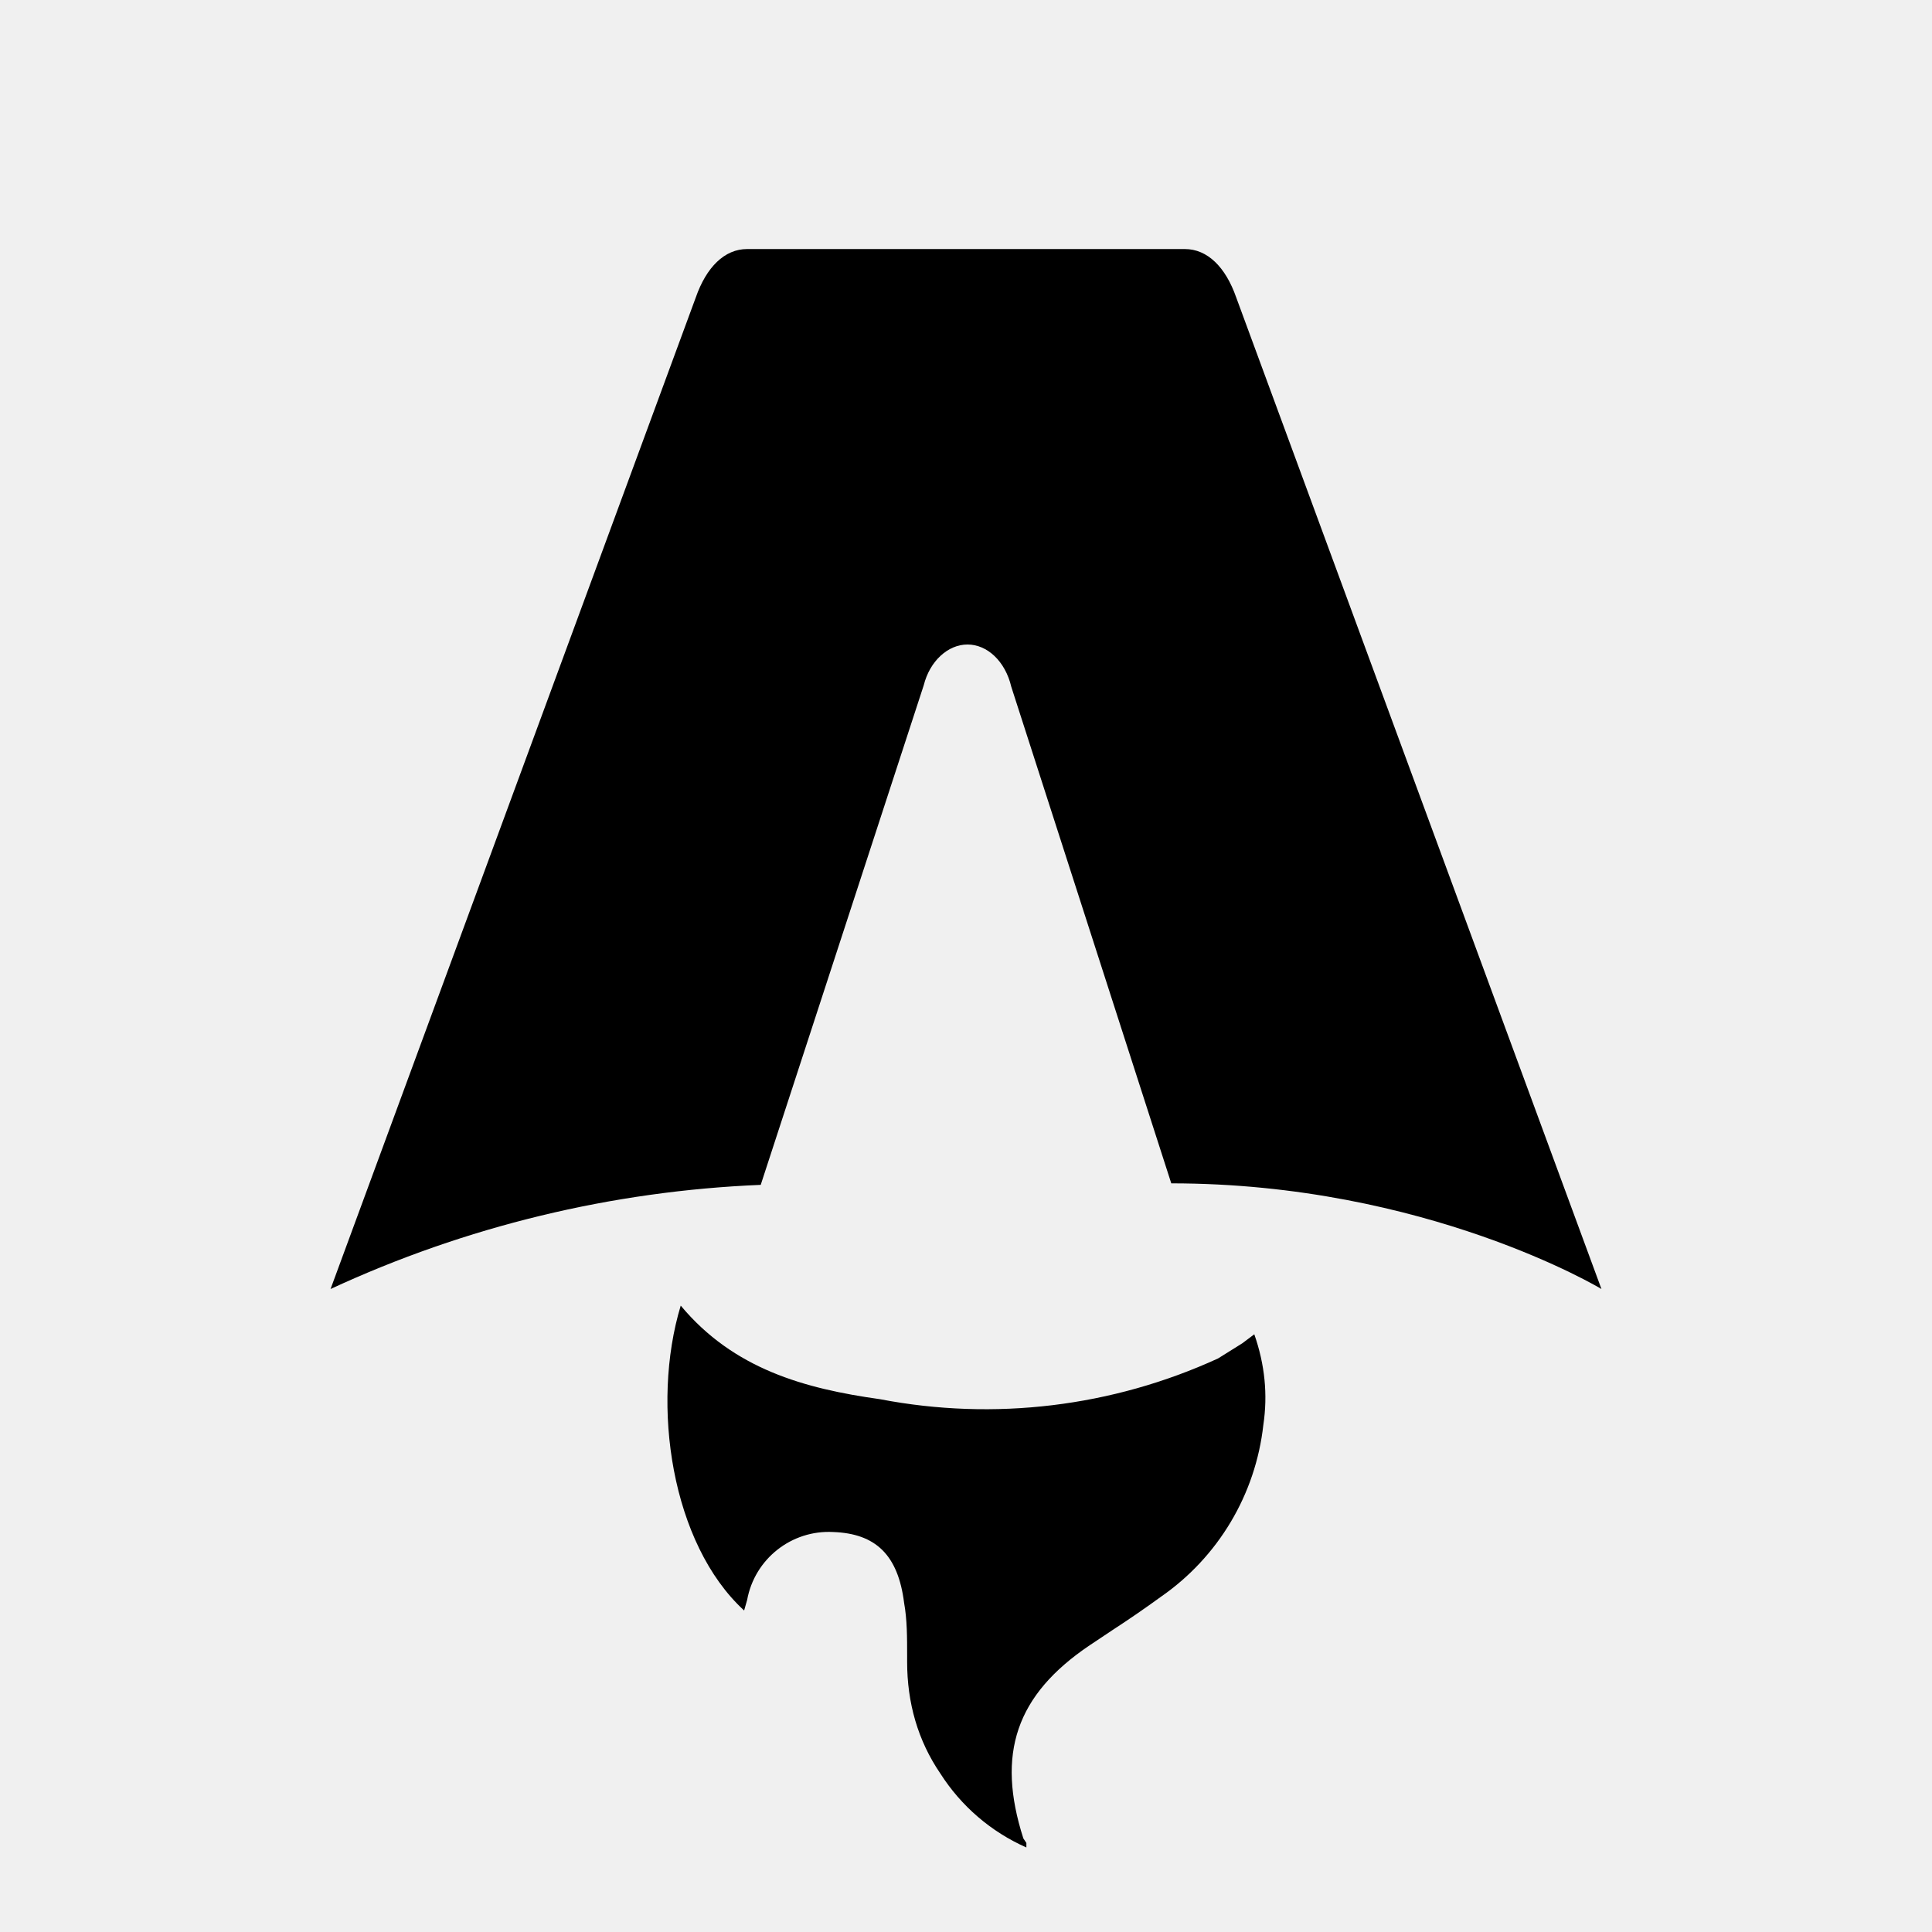
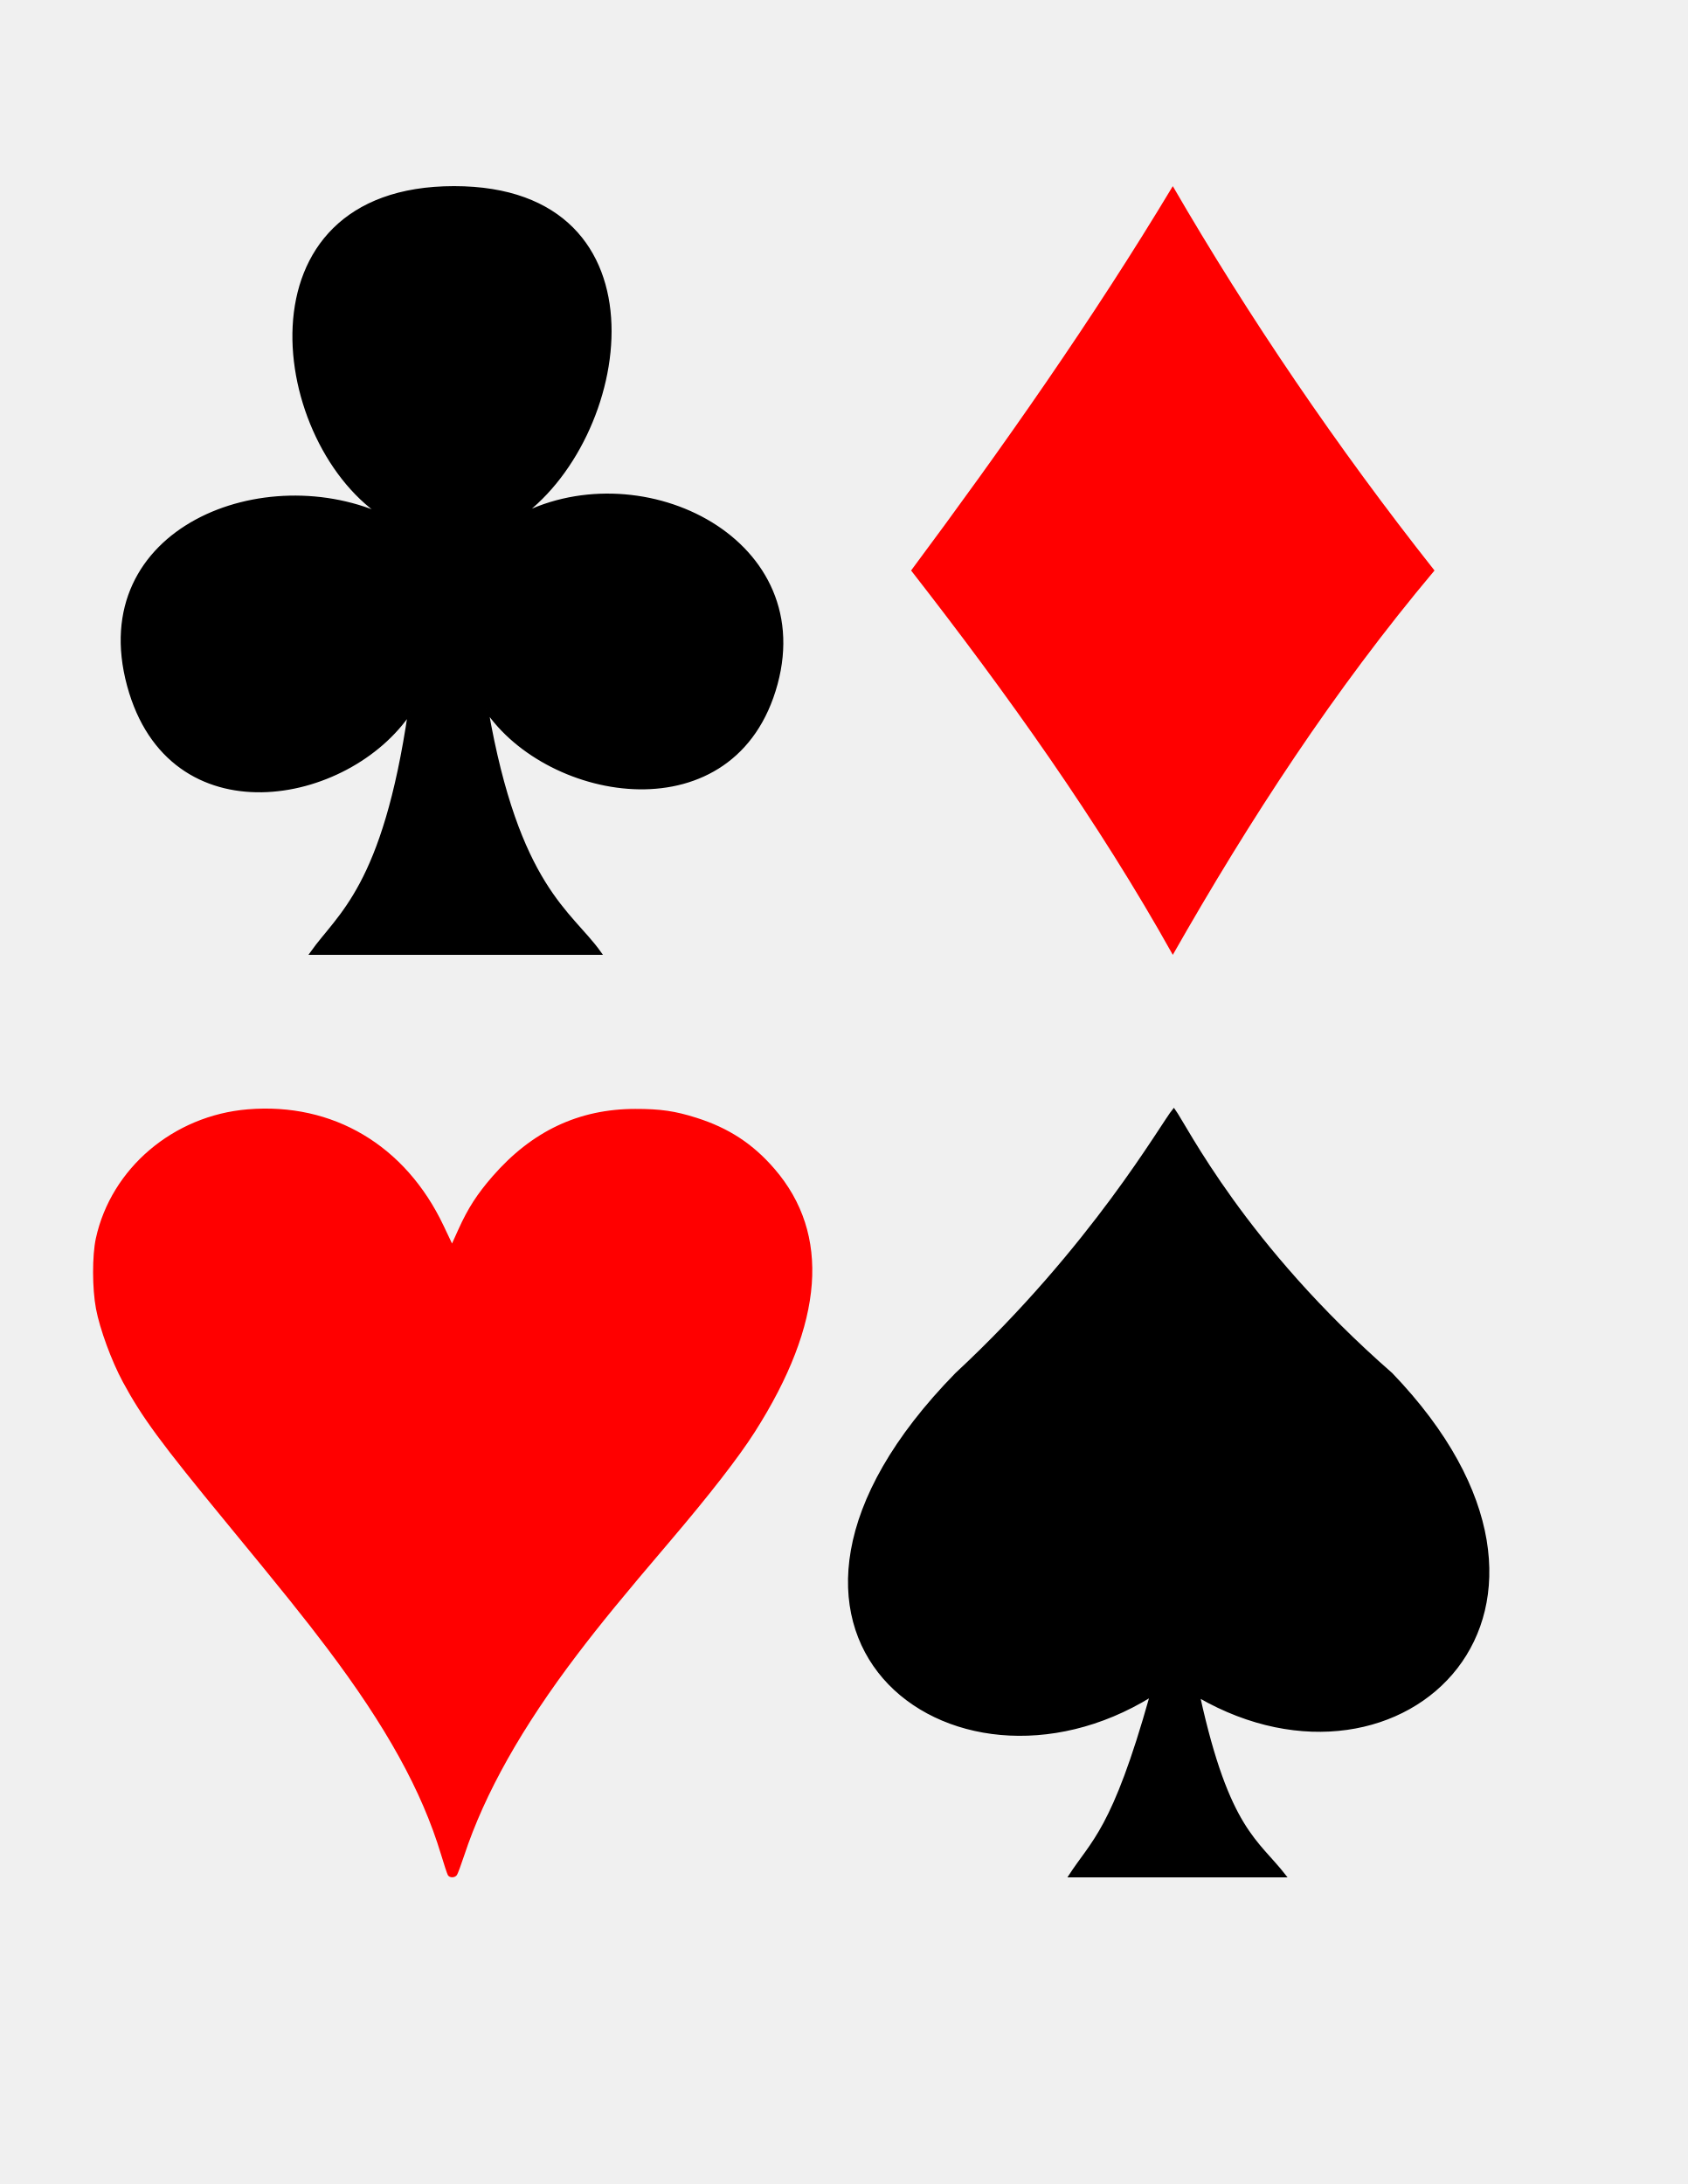
- <svg xmlns="http://www.w3.org/2000/svg" fill="none" viewBox="0 0 128 128">
-   <path d="M50.4 78.5a75.1 75.1 0 0 0-28.5 6.9l24.2-65.7c.7-2 1.9-3.2 3.4-3.2h29c1.5 0 2.7 1.2 3.4 3.2l24.2 65.7s-11.6-7-28.5-7L67 45.5c-.4-1.7-1.6-2.8-2.9-2.8-1.3 0-2.5 1.1-2.9 2.7L50.4 78.5Zm-1.1 28.2Zm-4.2-20.2c-2 6.6-.6 15.8 4.2 20.2a17.5 17.5 0 0 1 .2-.7 5.5 5.5 0 0 1 5.7-4.5c2.8.1 4.3 1.5 4.7 4.7.2 1.1.2 2.3.2 3.5v.4c0 2.7.7 5.2 2.2 7.4a13 13 0 0 0 5.7 4.9v-.3l-.2-.3c-1.8-5.6-.5-9.5 4.4-12.8l1.5-1a73 73 0 0 0 3.2-2.2 16 16 0 0 0 6.8-11.4c.3-2 .1-4-.6-6l-.8.6-1.6 1a37 37 0 0 1-22.4 2.7c-5-.7-9.7-2-13.2-6.2Z" />
-   <style>
-         path { fill: #000; }
-         @media (prefers-color-scheme: dark) {
-             path { fill: #FFF; }
-         }
-     </style>
+ <svg xmlns="http://www.w3.org/2000/svg" id="svg1326" height="792pt" width="612pt">
+   <defs id="defs3" />
+   <g id="layer1">
+     <path id="rect3667" d="M 187.18,250.387 C 128.367,222.293 41.853,255.804 62.322,331.399 C 82.269,405.068 168.413,388.901 198.201,344.058 C 185.774,429.083 163.949,442.32 150.867,460.778 L 289.751,460.778 C 275.679,441.039 250.127,429.083 235.143,342.892 C 265.159,387.66 355.396,403.18 375.055,330.576 C 394.393,259.155 307.221,218.481 249.254,250.813 C 304.839,213.488 324.801,90.9 219.523,90.9 C 113.205,90.9 130.944,215.884 187.18,250.387 z " style="color:#000000;fill:#000000;fill-opacity:1;fill-rule:nonzero;stroke:#000000;stroke-width:1.811;stroke-linecap:butt;stroke-linejoin:miter;stroke-miterlimit:4;stroke-dashoffset:0;stroke-opacity:1;marker:none;marker-start:none;marker-mid:none;marker-end:none;visibility:visible;display:block;overflow:visible" />
+     <path style="fill:#000000;fill-opacity:1;fill-rule:evenodd;stroke:#000000;stroke-width:0.856pt;stroke-linecap:butt;stroke-linejoin:miter;stroke-opacity:1" d="M 462.295,664.328 C 340.214,789.05 459.887,879.519 556.409,819.974 C 538.184,884.942 528.161,890.054 517.097,907.164 L 621.311,907.164 C 607.934,889.887 593.885,884.942 579.651,820.344 C 678.198,876.954 782.061,778.23 672.712,664.328 C 601.197,601.773 573.432,544.663 567.503,536.554 C 561.814,543.311 528.295,602.934 462.295,664.328 z " id="path2076" />
+     <path id="path30" d="M 216.5,906.612 C 216.157,905.994 214.682,901.524 213.222,896.679 C 203.968,865.973 186.789,834.88 158.021,796.767 C 147.213,782.448 137.04,769.768 109.532,736.33 C 77.681,697.612 68.557,685.209 59.344,668.102 C 53.904,657.999 48.266,642.628 46.41,632.839 C 44.556,623.056 44.526,607.072 46.346,598.75 C 53.749,564.895 83.821,539.355 119.779,536.381 C 160.972,532.974 196.011,553.783 214.422,592.588 L 218.533,601.253 L 221.628,594.407 C 226.225,584.236 230.653,577.356 238.126,568.773 C 257.154,546.92 279.8,536.215 307.081,536.177 C 319.301,536.16 326.303,537.175 336.716,540.47 C 352.29,545.398 364.014,553.075 374.455,565.183 C 401.665,596.736 398.443,639.723 364.923,692.37 C 357.103,704.651 342.995,722.822 323.593,745.602 C 301.249,771.833 290.332,785.165 279.155,799.867 C 252.364,835.107 234.345,867.127 224.434,897.11 C 222.922,901.684 221.338,905.946 220.914,906.581 C 219.929,908.057 217.312,908.075 216.5,906.612 z " style="fill:#ff0000;fill-opacity:1" />
+     <path id="path2139" d="M 566.999,90.004 C 528.301,154.401 484.737,216.348 440.477,275.844 C 486.822,335.339 531.082,397.286 566.999,461.683 C 604.307,396.061 645.091,333.501 693.521,275.844 C 646.481,216.348 603.612,153.176 566.999,90.004 z " style="fill:#ff0000;fill-opacity:1;fill-rule:evenodd;stroke:none;stroke-width:1pt;stroke-linecap:butt;stroke-linejoin:miter;stroke-opacity:1" />
+   </g>
</svg>
